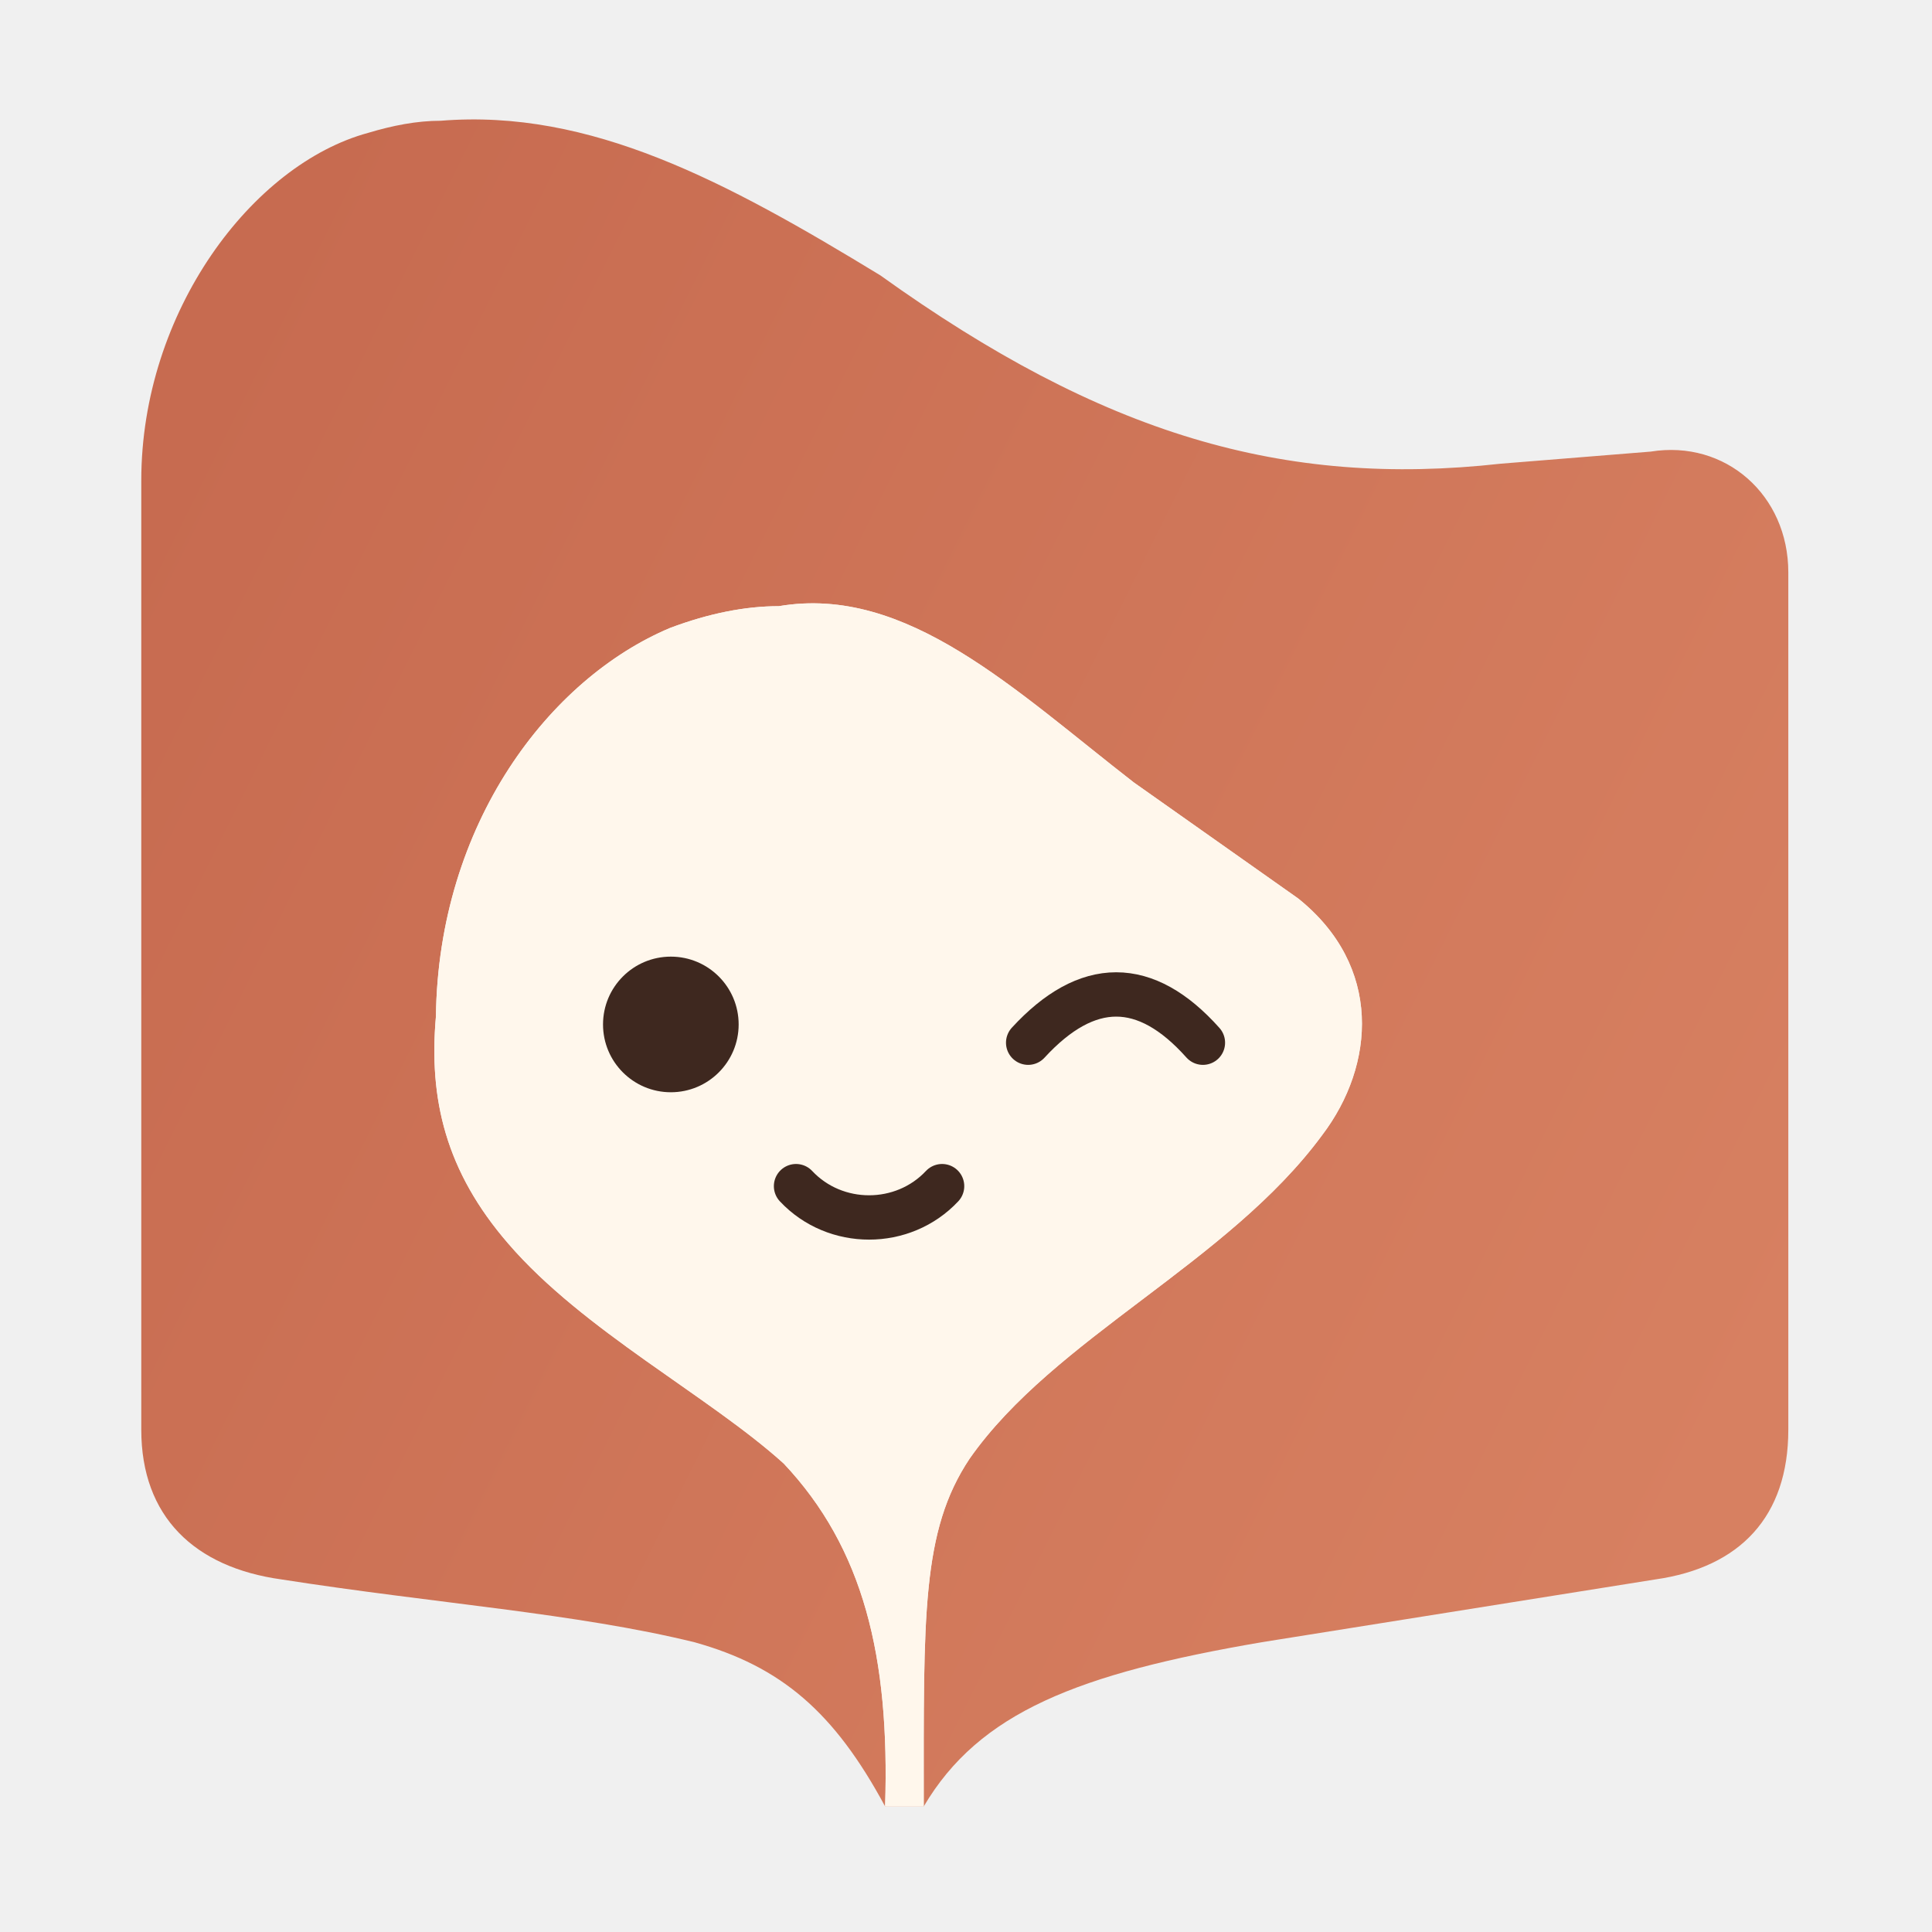
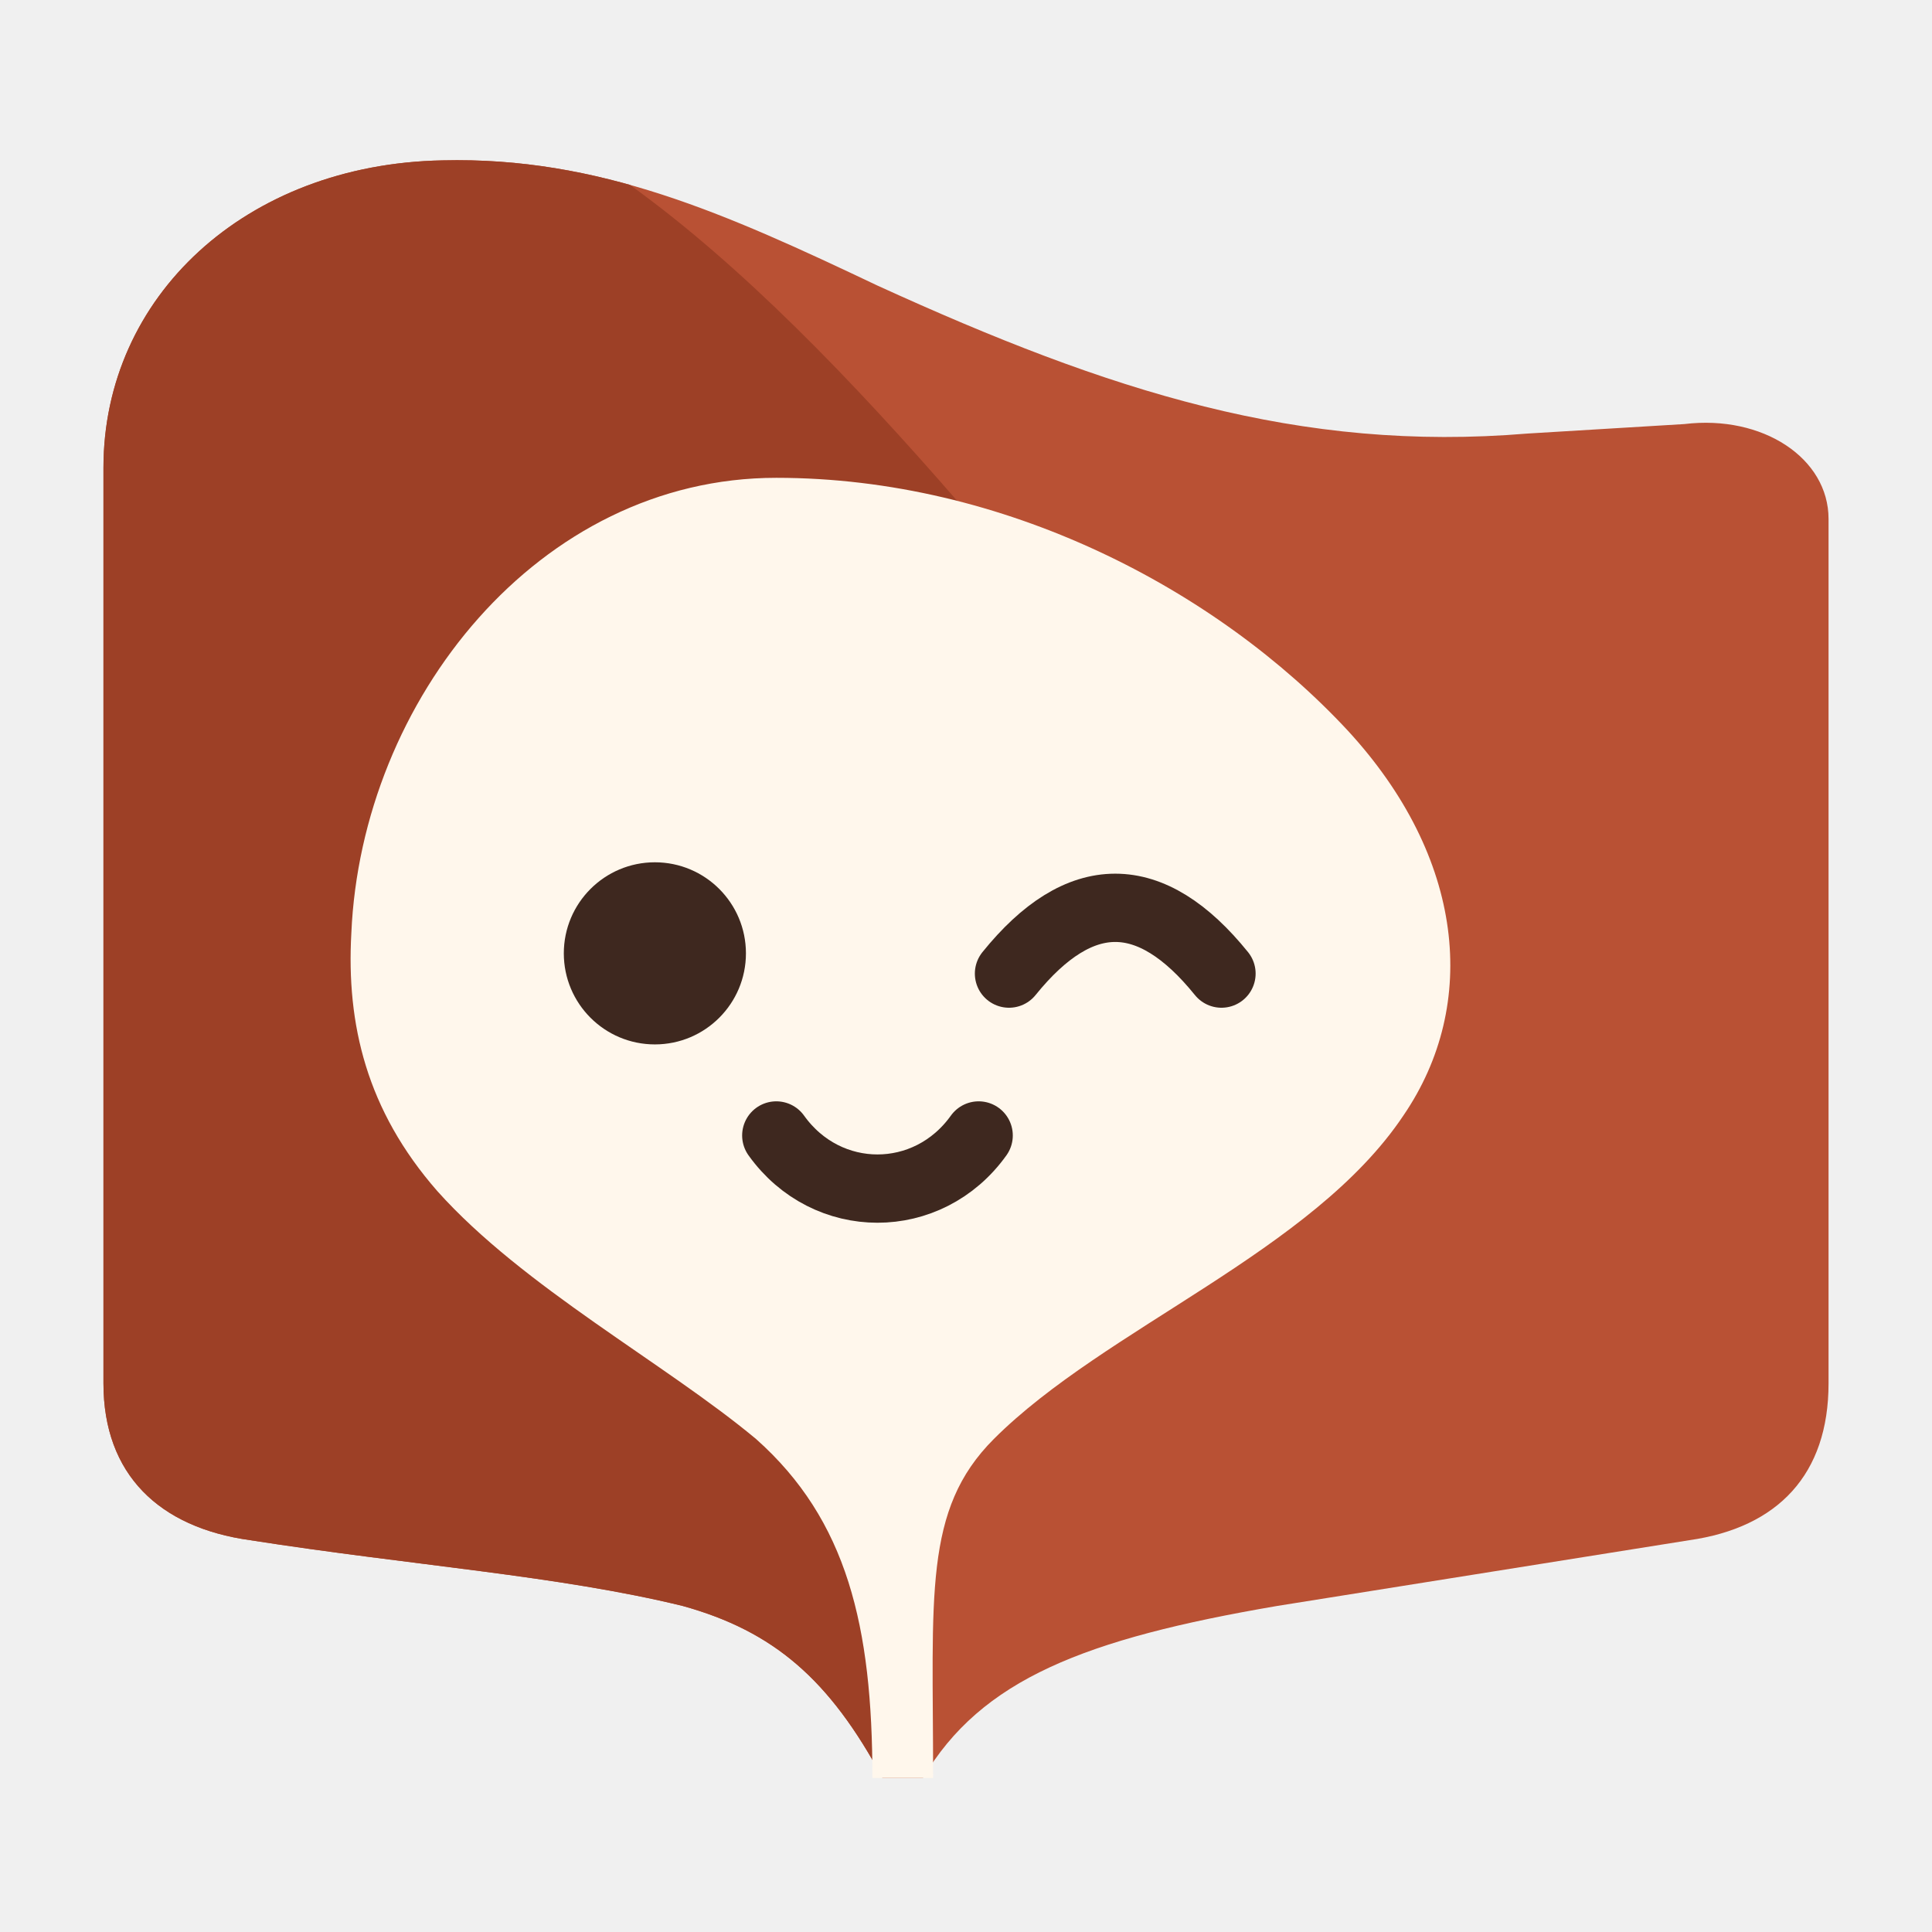
- <svg xmlns="http://www.w3.org/2000/svg" viewBox="0 0 800 800" role="img" aria-labelledby="title">
-   <defs>
-     <linearGradient id="terracotta" x1="294" y1="320" x2="977" y2="660" gradientUnits="userSpaceOnUse">
-       <stop stop-color="#C76B50" />
-       <stop offset="1" stop-color="#D78061" />
-     </linearGradient>
-     <clipPath id="book-clip">
-       <path d="M418 160C480 155 536 185 600 224C692 290 767 312 857 302L919 297C950 292 976 315 976 347V702C976 738 956 759 921 764L758 790C682 803 641 819 618 858H602C581 819 559 800 523 790C474 778 416 774 352 764C316 759 294 738 294 702V309C294 239 340 178 388 165C398 162 408 160 418 160Z" />
-     </clipPath>
-     <mask id="cutouts" maskUnits="userSpaceOnUse" x="280" y="140" width="720" height="740">
-       <rect x="280" y="140" width="720" height="740" fill="#FFFFFF" />
-       <path d="M558 361C611 352 656 396 705 434L773 482C808 510 805 551 783 580C744 633 672 664 637 714C617 744 618 779 618 858H602C604 796 593 751 560 716C529 688 477 661 446 625C420 595 413 565 416 531C417 451 463 391 513 370C529 364 544 361 558 361Z" fill="#000000" />
-     </mask>
-   </defs>
-   <g transform="translate(58.5 50)">
-     <g transform="translate(-294 -160)">
-       <g mask="url(#cutouts)">
-         <path d="M418 160C480 155 536 185 600 224C692 290 767 312 857 302L919 297C950 292 976 315 976 347V702C976 738 956 759 921 764L758 790C682 803 641 819 618 858H602C581 819 559 800 523 790C474 778 416 774 352 764C316 759 294 738 294 702V309C294 239 340 178 388 165C398 162 408 160 418 160Z" fill="url(#terracotta)" />
-       </g>
-       <path d="M558 361C611 352 656 396 705 434L773 482C808 510 805 551 783 580C744 633 672 664 637 714C617 744 618 779 618 858H602C604 796 593 751 560 716C529 688 477 661 446 625C420 595 413 565 416 531C417 451 463 391 513 370C529 364 544 361 558 361Z" fill="#FFF7EC" clip-path="url(#book-clip)" />
-       <g fill="#3E281F" stroke="#3E281F" stroke-width="17" stroke-linecap="round" transform="translate(604 572) scale(1.08) translate(-604 -572)">
-         <circle cx="520" cy="537" r="26" stroke="none" />
-         <path d="M657 544Q691 507 724 544" fill="none" />
-         <path d="M568 599C583 615 609 615 624 599" fill="none" />
-       </g>
-     </g>
+ <svg xmlns="http://www.w3.org/2000/svg" viewBox="253.1 155.1 763.8 763.8" role="img" aria-label="Talea Bildmarke (klein)">
+   <clipPath id="ismall-c">
+     <path d="M 428 218.5 C 490 217 540 239.5 600 268 C 692 310 767 334 857 326.5 L 919 322.75 C 950 319 976 336.25 976 360.25 V 702 C 976 738 956 759 921 764 L 758 790 C 682 803 641 819 618 858 H 602 C 581 819 559 800 523 790 C 474 778 416 774 352 764 C 316 759 294 738 294 702 V 340 C 294 272.5 350 220 428 218.5 Z" />
+   </clipPath>
+   <g clip-path="url(#ismall-c)">
+     <rect x="250" y="100" width="800" height="800" fill="#B95134" />
+     <path d="M 280 190 H 428 C 515 214.75 606 320.5 686 418 L 602 858 H 280 Z" fill="#9D4026" />
+   </g>
+   <path d="M560 344C650 344 734 388 786 444C832 494 838 552 808 596C772 650 690 680 646 724C618 752 622 786 622 858H598C598 798 588 756 552 724C516 694 460 664 426 626C398 594 390 560 392 524C396 432 466 344 560 344Z" fill="#FFF7EC" />
+   <circle cx="512" cy="532" r="36" fill="#3E281F" />
+   <g fill="none" stroke="#3E281F" stroke-width="27" stroke-linecap="round">
+     <path d="M652 540Q694 488 736 540" />
+     <path d="M560 604C580 632 620 632 640 604" />
  </g>
</svg>
